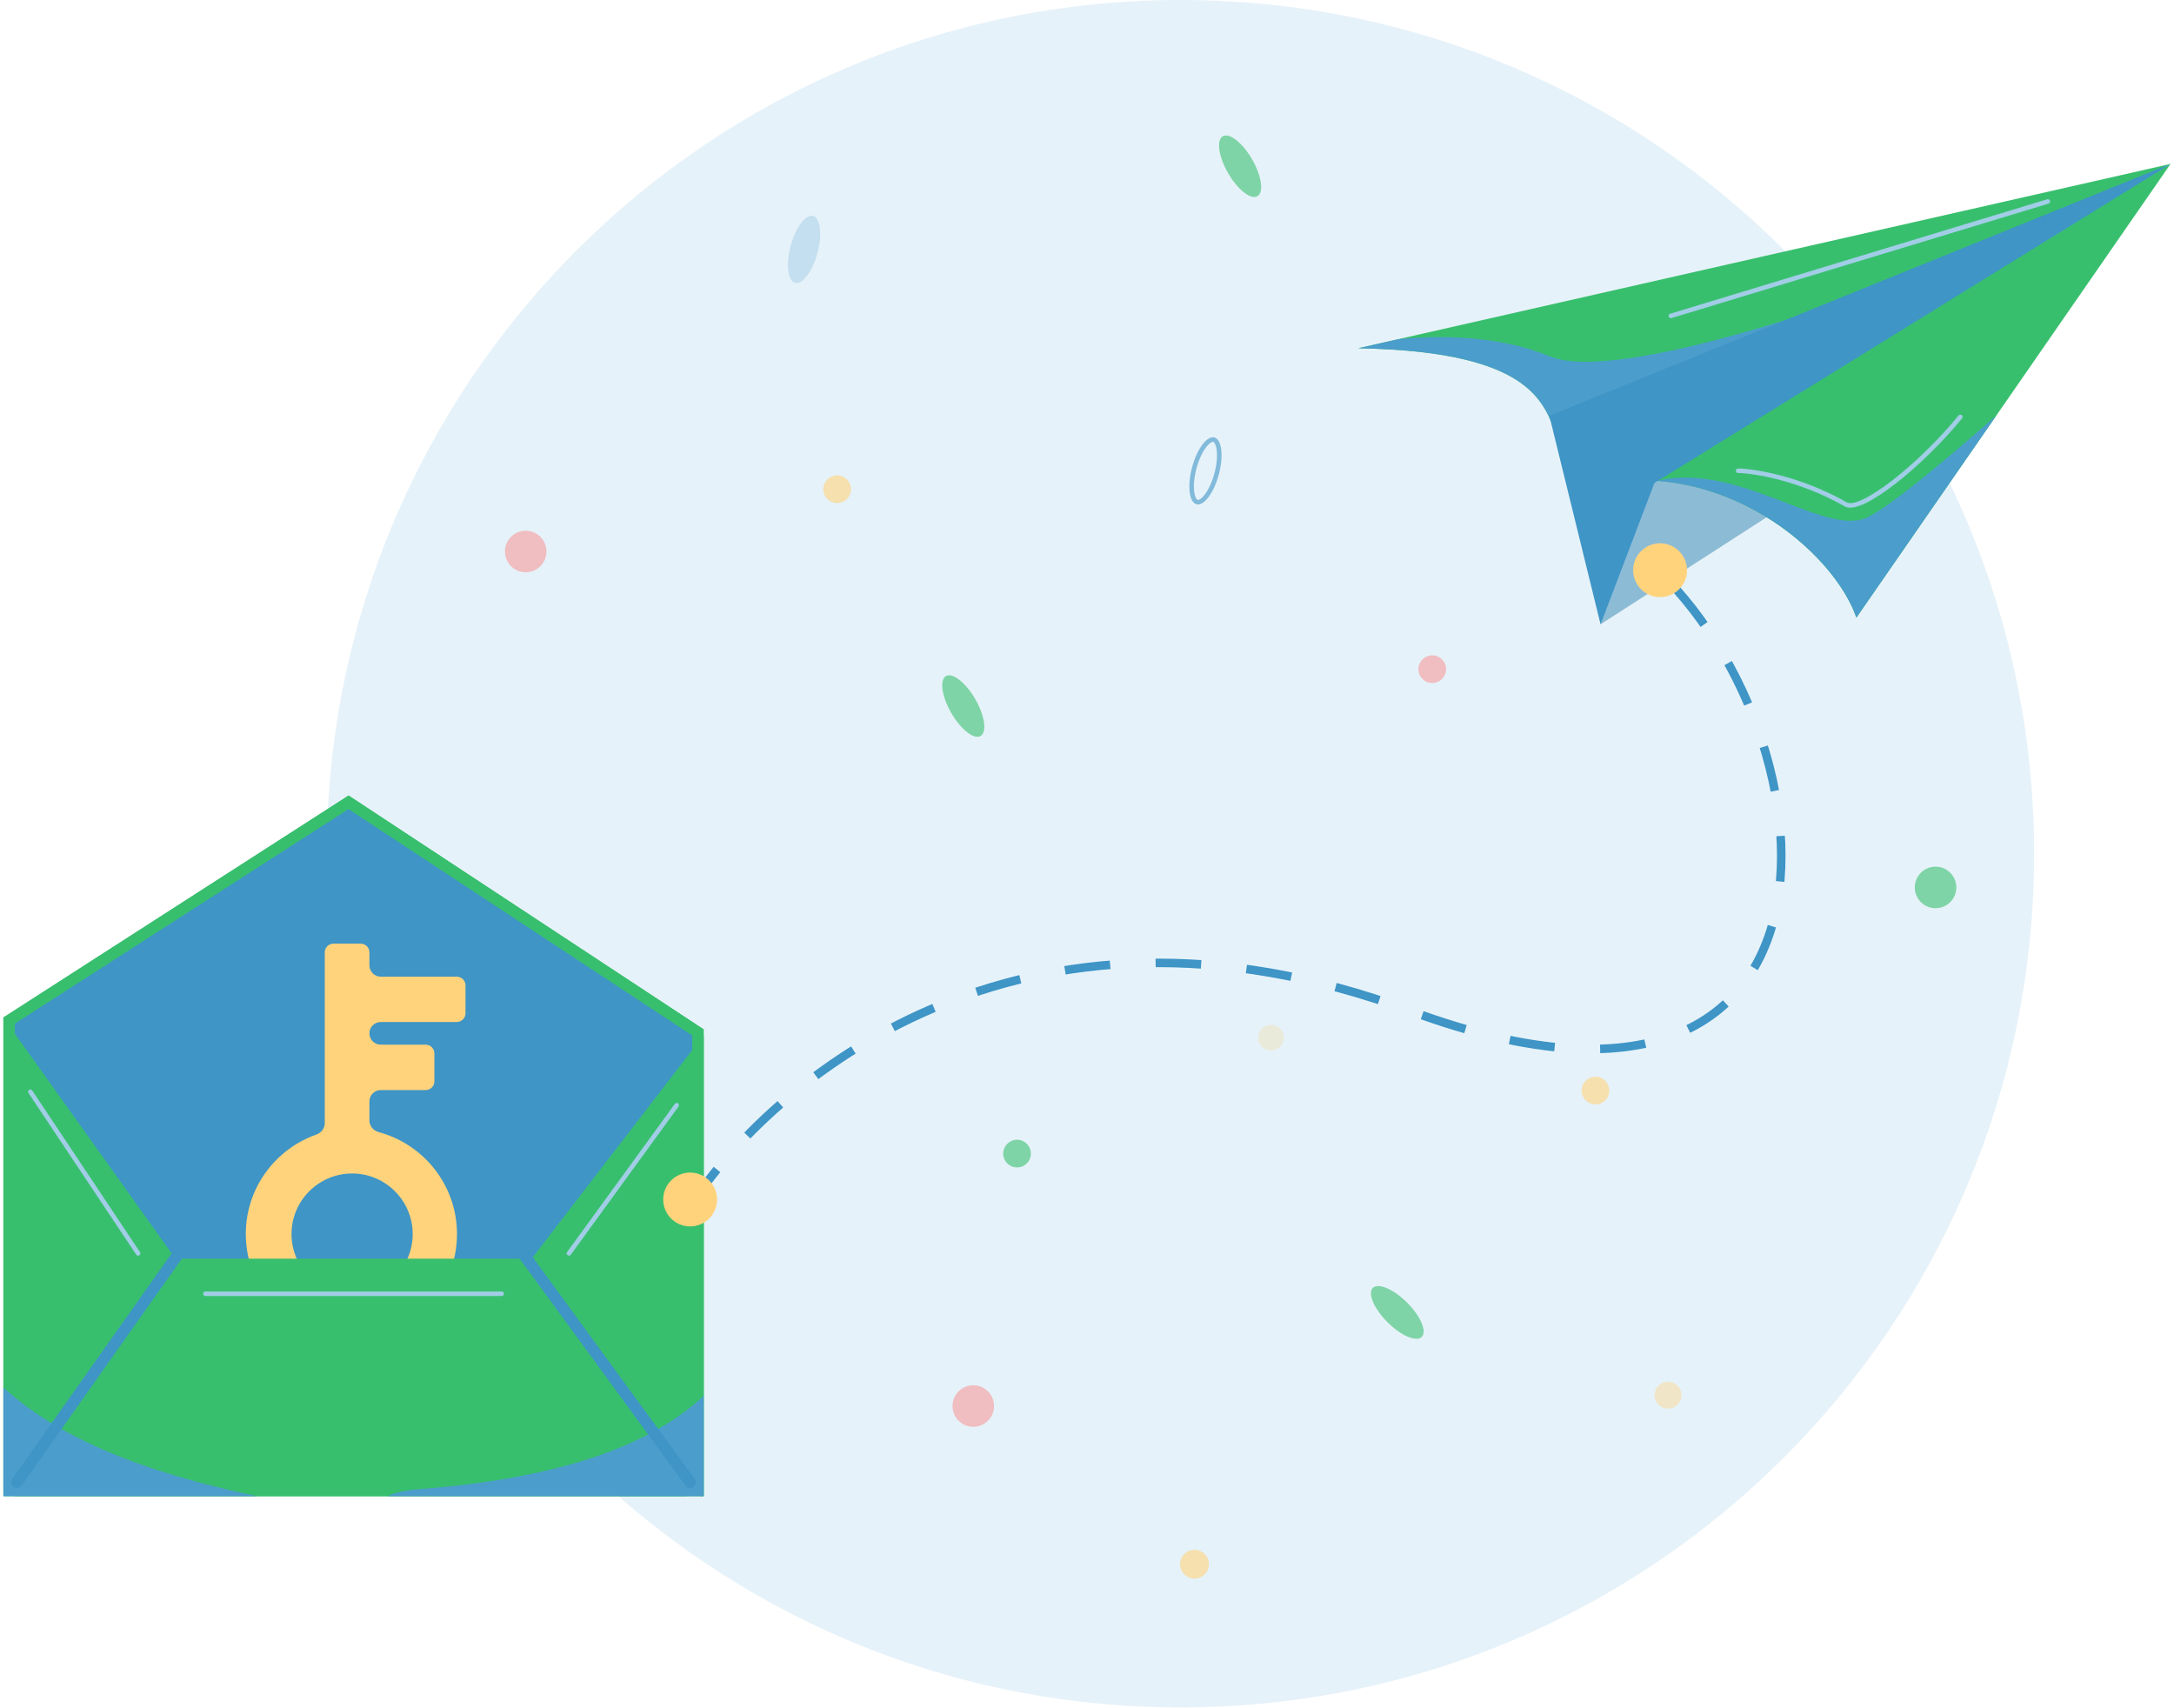
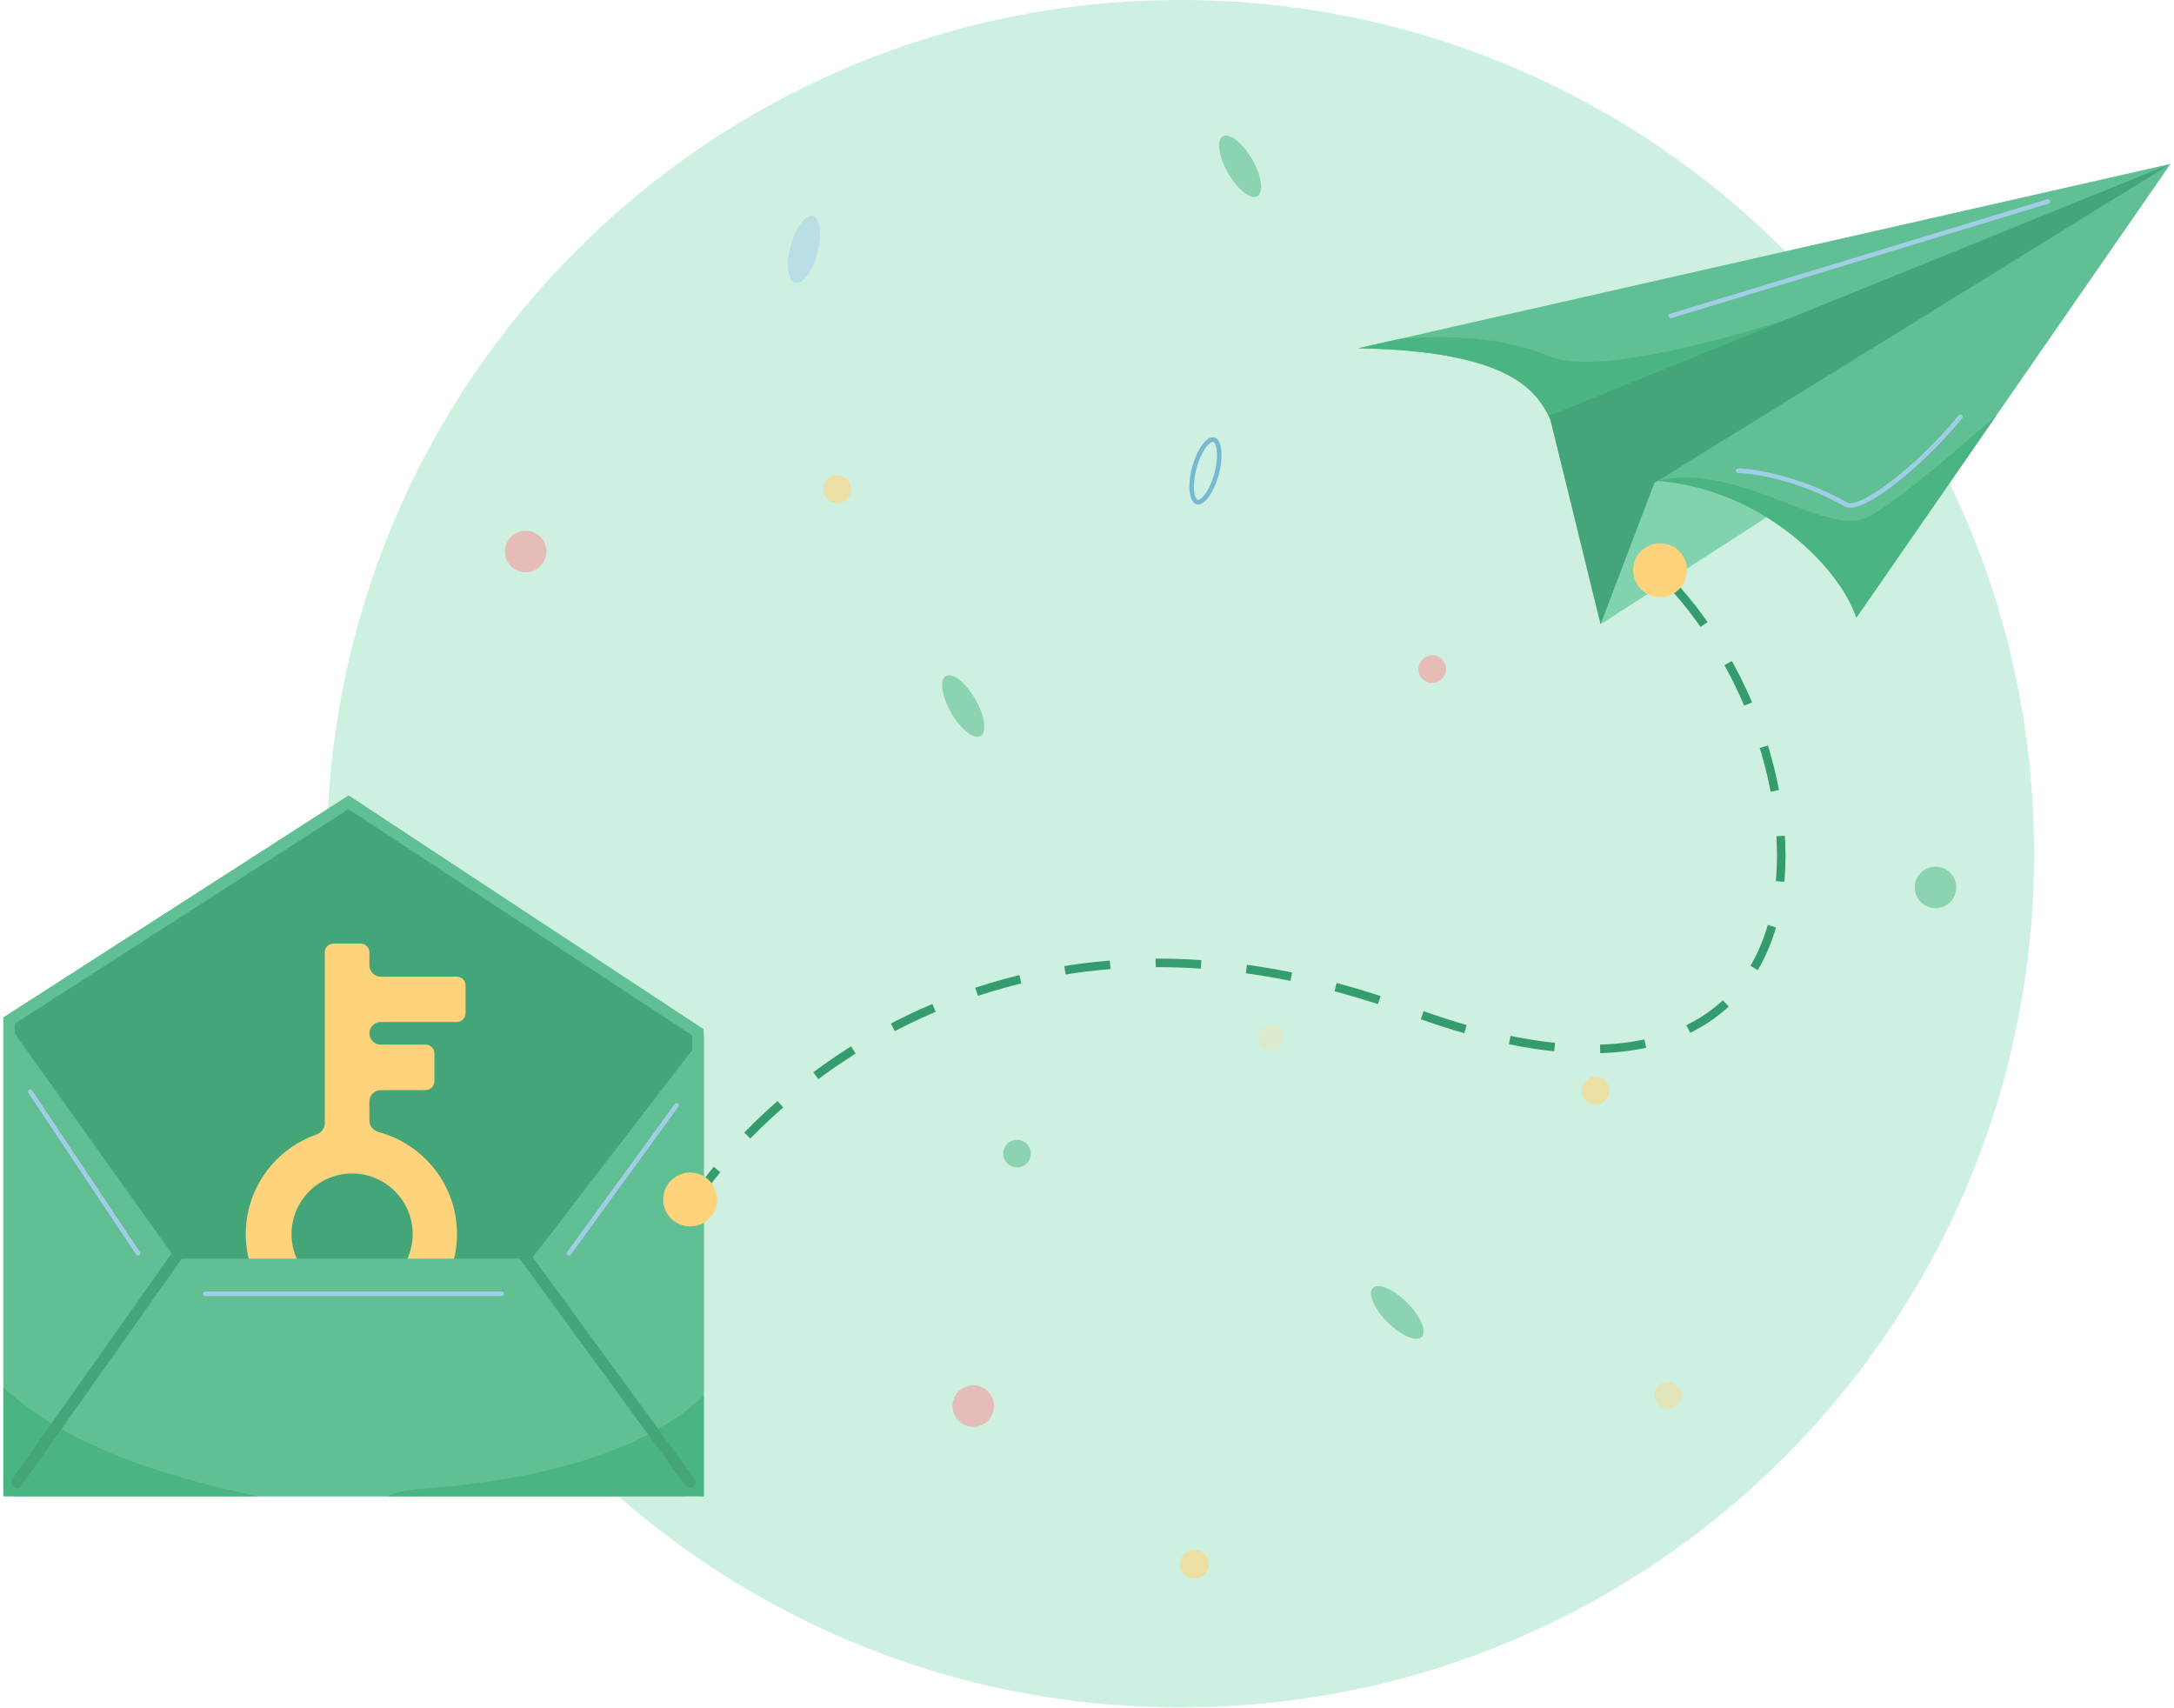
<svg xmlns="http://www.w3.org/2000/svg" width="191" height="150" viewBox="0 0 191 150" fill="none">
-   <circle cx="103.711" cy="75" r="75" fill="#E6F2F9" />
-   <circle opacity="0.4" cx="111.665" cy="91.165" r="1.136" transform="rotate(105 111.665 91.1645)" fill="#F0DFB0" />
-   <path d="M0.801 130.908V89.657L30.624 70.484L61.32 90.701V130.908H0.801Z" fill="#3E95C6" stroke="#38BF6E" />
-   <path d="M29.216 82.905C29.216 82.907 29.215 82.909 29.213 82.909C29.027 82.927 28.854 83.014 28.728 83.152C28.602 83.291 28.532 83.473 28.533 83.661L28.533 98.672C28.533 99.127 28.224 99.52 27.795 99.671C24.188 100.943 21.594 104.376 21.594 108.412C21.594 113.529 25.755 117.69 30.872 117.69C35.989 117.69 40.15 113.529 40.15 108.412C40.15 104.128 37.23 100.522 33.277 99.46C32.807 99.334 32.455 98.924 32.455 98.437L32.455 96.764C32.455 96.212 32.903 95.764 33.455 95.764L37.458 95.764C37.459 95.764 37.461 95.763 37.461 95.761C37.461 95.76 37.462 95.759 37.463 95.759C37.653 95.744 37.83 95.659 37.96 95.52C38.091 95.38 38.163 95.196 38.163 95.005C38.163 94.995 38.161 94.986 38.161 94.977C38.161 94.976 38.162 94.975 38.163 94.975C38.164 94.975 38.165 94.974 38.165 94.972L38.165 92.536C38.165 92.536 38.165 92.535 38.164 92.535C38.164 92.535 38.164 92.535 38.164 92.535C38.164 92.344 38.091 92.16 37.961 92.02C37.831 91.881 37.654 91.796 37.464 91.781C37.462 91.781 37.461 91.78 37.461 91.778C37.461 91.776 37.459 91.775 37.458 91.775L33.451 91.775C32.901 91.775 32.456 91.329 32.456 90.779C32.456 90.23 32.901 89.784 33.451 89.784L40.191 89.784C40.193 89.784 40.194 89.782 40.194 89.781C40.194 89.779 40.196 89.778 40.197 89.778C40.387 89.763 40.564 89.678 40.694 89.538C40.825 89.399 40.898 89.215 40.898 89.023L40.897 89.015L40.897 86.571L40.898 86.562C40.898 86.371 40.825 86.187 40.694 86.047C40.564 85.908 40.387 85.823 40.197 85.808C40.196 85.808 40.194 85.807 40.194 85.805C40.194 85.803 40.193 85.802 40.191 85.802L33.455 85.802C32.903 85.802 32.455 85.354 32.455 84.802L32.455 83.66C32.455 83.459 32.374 83.266 32.231 83.124C32.089 82.981 31.896 82.901 31.694 82.901L29.22 82.901C29.218 82.901 29.216 82.903 29.216 82.905ZM36.257 108.412C36.257 111.347 33.868 113.734 30.934 113.734C28 113.734 25.612 111.347 25.612 108.412C25.612 105.479 28 103.093 30.934 103.093C33.869 103.092 36.257 105.479 36.257 108.412Z" fill="#FFD37C" />
-   <path fill-rule="evenodd" clip-rule="evenodd" d="M15.978 110.574H45.633L60.337 131.445H1.274L15.978 110.574ZM15.08 110.112L0.301 89.406V131.089L15.08 110.112ZM61.56 131.445L46.786 110.476L61.82 90.944V131.445H61.56Z" fill="#38BF6E" />
-   <path d="M0.801 130.908V89.657L30.624 70.484L61.32 90.701V130.908H0.801Z" fill="#3E95C6" stroke="#38BF6E" />
-   <path d="M29.216 82.905C29.216 82.907 29.215 82.909 29.213 82.909C29.027 82.927 28.854 83.014 28.728 83.152C28.602 83.291 28.532 83.473 28.533 83.661L28.533 98.672C28.533 99.127 28.224 99.52 27.795 99.671C24.188 100.943 21.594 104.376 21.594 108.412C21.594 113.529 25.755 117.69 30.872 117.69C35.989 117.69 40.15 113.529 40.15 108.412C40.15 104.128 37.23 100.522 33.277 99.46C32.807 99.334 32.455 98.924 32.455 98.437L32.455 96.764C32.455 96.212 32.903 95.764 33.455 95.764L37.458 95.764C37.459 95.764 37.461 95.763 37.461 95.761C37.461 95.76 37.462 95.759 37.463 95.759C37.653 95.744 37.83 95.659 37.96 95.52C38.091 95.38 38.163 95.196 38.163 95.005C38.163 94.995 38.161 94.986 38.161 94.977C38.161 94.976 38.162 94.975 38.163 94.975C38.164 94.975 38.165 94.974 38.165 94.972L38.165 92.536C38.165 92.536 38.165 92.535 38.164 92.535C38.164 92.535 38.164 92.535 38.164 92.535C38.164 92.344 38.091 92.16 37.961 92.02C37.831 91.881 37.654 91.796 37.464 91.781C37.462 91.781 37.461 91.78 37.461 91.778C37.461 91.776 37.459 91.775 37.458 91.775L33.451 91.775C32.901 91.775 32.456 91.329 32.456 90.779C32.456 90.23 32.901 89.784 33.451 89.784L40.191 89.784C40.193 89.784 40.194 89.782 40.194 89.781C40.194 89.779 40.196 89.778 40.197 89.778C40.387 89.763 40.564 89.678 40.694 89.538C40.825 89.399 40.898 89.215 40.898 89.023L40.897 89.015L40.897 86.571L40.898 86.562C40.898 86.371 40.825 86.187 40.694 86.047C40.564 85.908 40.387 85.823 40.197 85.808C40.196 85.808 40.194 85.807 40.194 85.805C40.194 85.803 40.193 85.802 40.191 85.802L33.455 85.802C32.903 85.802 32.455 85.354 32.455 84.802L32.455 83.66C32.455 83.459 32.374 83.266 32.231 83.124C32.089 82.981 31.896 82.901 31.694 82.901L29.22 82.901C29.218 82.901 29.216 82.903 29.216 82.905ZM36.257 108.412C36.257 111.347 33.868 113.734 30.934 113.734C28 113.734 25.612 111.347 25.612 108.412C25.612 105.479 28 103.093 30.934 103.093C33.869 103.092 36.257 105.479 36.257 108.412Z" fill="#FFD37C" />
-   <path d="M15.411 110.574H46.71L61.82 90.944V131.445H0.301V89.406L15.411 110.574Z" fill="#38BF6E" />
-   <path d="M60.631 105.968C67.531 95.322 89.377 76.039 123.919 88.815C167.097 104.785 161.319 59.012 141.208 46.591" stroke="#3E95C6" stroke-width="0.75" stroke-dasharray="4 4" />
-   <path d="M119.327 30.596C135.566 30.872 135.619 36.02 136.927 38.498L150.276 35.169L190.699 14.397L119.327 30.596Z" fill="#38BF6E" />
-   <path d="M155.47 45.275L140.62 54.847L142.599 43.269L146.783 40.496L155.47 45.275Z" fill="#8CBBD5" />
+   <circle cx="103.711" cy="75" r="75" fill="#CEF0E1" />
+   <circle opacity="0.4" cx="111.665" cy="91.164" r="1.136" transform="rotate(105 111.665 91.1644)" fill="#F0DFB0" />
+   <path d="M0.801 130.907V89.657L30.624 70.484L61.32 90.701V130.907H0.801Z" fill="#3E95C6" stroke="#60BF93" />
+   <path d="M29.216 82.905C29.216 82.907 29.215 82.908 29.213 82.909C29.027 82.927 28.854 83.013 28.728 83.151C28.602 83.291 28.532 83.473 28.533 83.661L28.533 98.672C28.533 99.127 28.224 99.519 27.795 99.671C24.188 100.942 21.594 104.375 21.594 108.412C21.594 113.528 25.755 117.69 30.872 117.69C35.989 117.69 40.15 113.528 40.15 108.412C40.15 104.127 37.23 100.522 33.277 99.46C32.807 99.334 32.455 98.924 32.455 98.437L32.455 96.764C32.455 96.212 32.903 95.764 33.455 95.764L37.458 95.764C37.459 95.764 37.461 95.763 37.461 95.761C37.461 95.76 37.462 95.758 37.463 95.758C37.653 95.744 37.83 95.659 37.96 95.519C38.091 95.379 38.163 95.195 38.163 95.004C38.163 94.995 38.161 94.986 38.161 94.976C38.161 94.975 38.162 94.974 38.163 94.974C38.164 94.974 38.165 94.973 38.165 94.972L38.165 92.535C38.165 92.535 38.165 92.535 38.164 92.535C38.164 92.535 38.164 92.535 38.164 92.534C38.164 92.343 38.091 92.159 37.961 92.019C37.831 91.88 37.654 91.795 37.464 91.781C37.462 91.781 37.461 91.779 37.461 91.778C37.461 91.776 37.459 91.774 37.458 91.774L33.451 91.774C32.901 91.774 32.456 91.329 32.456 90.779C32.456 90.229 32.901 89.783 33.451 89.783L40.191 89.783C40.193 89.783 40.194 89.782 40.194 89.78C40.194 89.779 40.196 89.777 40.197 89.777C40.387 89.763 40.564 89.677 40.694 89.538C40.825 89.398 40.898 89.214 40.898 89.023L40.897 89.014L40.897 86.57L40.898 86.562C40.898 86.371 40.825 86.187 40.694 86.047C40.564 85.908 40.387 85.822 40.197 85.808C40.196 85.808 40.194 85.806 40.194 85.805C40.194 85.803 40.193 85.801 40.191 85.801L33.455 85.801C32.903 85.801 32.455 85.354 32.455 84.801L32.455 83.66C32.455 83.459 32.374 83.265 32.231 83.123C32.089 82.981 31.896 82.9 31.694 82.9L29.22 82.901C29.218 82.901 29.216 82.903 29.216 82.905ZM36.257 108.412C36.257 111.346 33.868 113.734 30.934 113.734C28 113.734 25.612 111.346 25.612 108.412C25.612 105.478 28 103.092 30.934 103.092C33.869 103.092 36.257 105.478 36.257 108.412Z" fill="#FFD37C" />
+   <path fill-rule="evenodd" clip-rule="evenodd" d="M15.978 110.574H45.633L60.337 131.444H1.274L15.978 110.574ZM15.08 110.111L0.301 89.406V131.089L15.08 110.111ZM61.56 131.444L46.786 110.475L61.82 90.944V131.444H61.56Z" fill="#60BF93" />
+   <path d="M0.801 130.907V89.657L30.624 70.484L61.32 90.701V130.907H0.801Z" fill="#44A678" stroke="#60BF93" />
+   <path d="M29.216 82.905C29.216 82.907 29.215 82.908 29.213 82.909C29.027 82.927 28.854 83.013 28.728 83.151C28.602 83.291 28.532 83.473 28.533 83.661L28.533 98.672C28.533 99.127 28.224 99.519 27.795 99.671C24.188 100.942 21.594 104.375 21.594 108.412C21.594 113.528 25.755 117.69 30.872 117.69C35.989 117.69 40.15 113.528 40.15 108.412C40.15 104.127 37.23 100.522 33.277 99.46C32.807 99.334 32.455 98.924 32.455 98.437L32.455 96.764C32.455 96.212 32.903 95.764 33.455 95.764L37.458 95.764C37.459 95.764 37.461 95.763 37.461 95.761C37.461 95.76 37.462 95.758 37.463 95.758C37.653 95.744 37.83 95.659 37.96 95.519C38.091 95.379 38.163 95.195 38.163 95.004C38.163 94.995 38.161 94.986 38.161 94.976C38.161 94.975 38.162 94.974 38.163 94.974C38.164 94.974 38.165 94.973 38.165 94.972L38.165 92.535C38.165 92.535 38.165 92.535 38.164 92.535C38.164 92.535 38.164 92.535 38.164 92.534C38.164 92.343 38.091 92.159 37.961 92.019C37.831 91.88 37.654 91.795 37.464 91.781C37.462 91.781 37.461 91.779 37.461 91.778C37.461 91.776 37.459 91.774 37.458 91.774L33.451 91.774C32.901 91.774 32.456 91.329 32.456 90.779C32.456 90.229 32.901 89.783 33.451 89.783L40.191 89.783C40.193 89.783 40.194 89.782 40.194 89.78C40.194 89.779 40.196 89.777 40.197 89.777C40.387 89.763 40.564 89.677 40.694 89.538C40.825 89.398 40.898 89.214 40.898 89.023L40.897 89.014L40.897 86.57L40.898 86.562C40.898 86.371 40.825 86.187 40.694 86.047C40.564 85.908 40.387 85.822 40.197 85.808C40.196 85.808 40.194 85.806 40.194 85.805C40.194 85.803 40.193 85.801 40.191 85.801L33.455 85.801C32.903 85.801 32.455 85.354 32.455 84.801L32.455 83.66C32.455 83.459 32.374 83.265 32.231 83.123C32.089 82.981 31.896 82.9 31.694 82.9L29.22 82.901C29.218 82.901 29.216 82.903 29.216 82.905ZM36.257 108.412C36.257 111.346 33.868 113.734 30.934 113.734C28 113.734 25.612 111.346 25.612 108.412C25.612 105.478 28 103.092 30.934 103.092C33.869 103.092 36.257 105.478 36.257 108.412Z" fill="#FFD37C" />
+   <path d="M15.411 110.574H46.71L61.82 90.944V131.444H0.301V89.406L15.411 110.574Z" fill="#60BF93" />
+   <path d="M60.631 105.968C67.531 95.322 89.377 76.039 123.919 88.815C167.097 104.785 161.319 59.012 141.208 46.591" stroke="#359C6D" stroke-width="0.75" stroke-dasharray="4 4" />
+   <path d="M119.327 30.596C135.566 30.872 135.619 36.02 136.927 38.498L150.276 35.169L190.699 14.397L119.327 30.596Z" fill="#60BF93" />
+   <path d="M155.47 45.275L140.62 54.847L142.599 43.269L146.783 40.496L155.47 45.275Z" fill="#81D3AD" />
  <path d="M18.047 113.657H44.072" stroke="#A1CDE6" stroke-width="0.4" stroke-linecap="round" />
-   <path d="M139.7 42.681C151.266 40.06 161.062 48.412 163.096 54.256L190.699 14.397L139.7 42.681Z" fill="#38BF6E" />
-   <path fill-rule="evenodd" clip-rule="evenodd" d="M175.391 36.505C170.531 40.764 165.791 44.707 163.946 45.498C162.257 46.221 159.782 45.272 156.92 44.176C153.466 42.852 149.449 41.313 145.576 42.241C154.457 42.905 161.42 49.434 163.098 54.256L175.391 36.505Z" fill="#4B9DCB" />
-   <path fill-rule="evenodd" clip-rule="evenodd" d="M122.844 29.799C127.16 29.386 132.005 29.596 136.148 31.302C142.037 33.727 163.078 26.579 180.66 19.557L150.279 35.169L136.93 38.498C136.779 38.213 136.645 37.892 136.501 37.547C135.395 34.899 133.7 30.84 119.33 30.596L122.844 29.799Z" fill="#4B9DCB" />
-   <path d="M140.62 54.848L145.352 42.426L190.7 14.398L136.121 36.524L140.62 54.848Z" fill="#3E95C6" />
-   <path d="M12.131 110.109L2.667 95.913" stroke="#A1CDE6" stroke-width="0.4" stroke-linecap="round" />
-   <path d="M49.986 110.109L59.45 97.096" stroke="#A1CDE6" stroke-width="0.4" stroke-linecap="round" />
+   <path d="M139.7 42.681C151.266 40.06 161.062 48.411 163.096 54.255L190.699 14.397L139.7 42.681Z" fill="#60BF93" />
+   <path fill-rule="evenodd" clip-rule="evenodd" d="M175.391 36.505C170.531 40.764 165.791 44.707 163.946 45.497C162.257 46.221 159.782 45.272 156.92 44.176C153.466 42.852 149.449 41.313 145.576 42.24C154.457 42.905 161.42 49.434 163.098 54.255L175.391 36.505Z" fill="#4BB483" />
+   <path fill-rule="evenodd" clip-rule="evenodd" d="M122.844 29.799C127.16 29.386 132.005 29.596 136.148 31.302C142.037 33.727 163.078 26.578 180.66 19.557L150.279 35.169L136.93 38.498C136.779 38.212 136.645 37.892 136.501 37.547C135.395 34.899 133.7 30.84 119.33 30.596L122.844 29.799Z" fill="#4BB483" />
+   <path d="M140.62 54.847L145.352 42.426L190.7 14.397L136.121 36.524L140.62 54.847Z" fill="#44A678" />
+   <path d="M12.131 110.108L2.667 95.913" stroke="#A1CDE6" stroke-width="0.4" stroke-linecap="round" />
+   <path d="M49.986 110.108L59.45 97.096" stroke="#A1CDE6" stroke-width="0.4" stroke-linecap="round" />
  <circle cx="60.633" cy="105.377" r="2.366" fill="#FFD37C" />
  <circle cx="145.848" cy="50.093" r="2.366" fill="#FFD37C" />
-   <path fill-rule="evenodd" clip-rule="evenodd" d="M61.82 122.628V131.444H34.057C34.655 131.135 35.588 130.917 36.972 130.81C51.047 129.728 58.076 126.149 61.82 122.628Z" fill="#4B9DCB" />
-   <path fill-rule="evenodd" clip-rule="evenodd" d="M22.605 131.444H0.301V121.89C5.938 127.077 14.63 129.766 22.605 131.444Z" fill="#4B9DCB" />
-   <path d="M45.415 109.4L60.631 130.219" stroke="#3E95C6" stroke-linecap="round" />
-   <path d="M16.192 109.4L1.482 130.219" stroke="#3E95C6" stroke-linecap="round" />
+   <path fill-rule="evenodd" clip-rule="evenodd" d="M61.82 122.628V131.444H34.057C34.655 131.135 35.588 130.917 36.972 130.81C51.047 129.728 58.076 126.149 61.82 122.628Z" fill="#4BB483" />
+   <path fill-rule="evenodd" clip-rule="evenodd" d="M22.605 131.444H0.301V121.89C5.938 127.077 14.63 129.766 22.605 131.444Z" fill="#4BB483" />
+   <path d="M45.415 109.4L60.631 130.219" stroke="#44A678" stroke-linecap="round" />
+   <path d="M16.192 109.4L1.482 130.219" stroke="#44A678" stroke-linecap="round" />
  <path d="M146.793 27.753L179.916 17.698" stroke="#A1CDE6" stroke-width="0.4" stroke-linecap="round" />
  <path d="M172.228 36.626C168.679 40.963 163.472 45.057 162.173 44.315C158.032 41.949 153.892 41.357 152.709 41.357" stroke="#A1CDE6" stroke-width="0.4" stroke-linecap="round" />
  <circle opacity="0.4" cx="146.546" cy="122.57" r="1.183" transform="rotate(-15 146.546 122.57)" fill="#FFD37C" />
-   <circle opacity="0.6" cx="46.187" cy="48.45" r="1.824" fill="#F69A9A" />
+   <circle opacity="0.6" cx="46.187" cy="48.451" r="1.824" fill="#F69A9A" />
  <circle opacity="0.6" cx="85.509" cy="123.522" r="1.824" transform="rotate(-15 85.5093 123.522)" fill="#F69A9A" />
  <circle opacity="0.6" cx="125.831" cy="58.786" r="1.216" fill="#F69A9A" />
-   <circle opacity="0.6" cx="170.051" cy="77.96" r="1.824" fill="#38BF6E" />
-   <circle opacity="0.6" cx="140.171" cy="95.807" r="1.216" transform="rotate(105 140.171 95.8074)" fill="#FFD37C" />
+   <circle opacity="0.6" cx="170.051" cy="77.961" r="1.824" fill="#60BF93" />
+   <circle opacity="0.6" cx="140.171" cy="95.808" r="1.216" transform="rotate(105 140.171 95.8076)" fill="#FFD37C" />
  <circle opacity="0.6" cx="73.548" cy="42.979" r="1.216" fill="#FFD37C" />
  <circle opacity="0.6" cx="104.945" cy="137.419" r="1.266" transform="rotate(-15 104.945 137.419)" fill="#FFD37C" />
-   <circle opacity="0.6" cx="89.353" cy="101.345" r="1.216" fill="#38BF6E" />
-   <ellipse opacity="0.6" rx="1.216" ry="3.04" transform="matrix(0.965926 0.258819 0.258819 -0.965926 70.643 21.9105)" fill="#ADD2E7" />
-   <path opacity="0.6" d="M106.888 41.629C107.1 40.836 107.161 40.093 107.095 39.536C107.062 39.257 106.998 39.035 106.913 38.878C106.828 38.722 106.734 38.647 106.642 38.623C106.55 38.598 106.43 38.615 106.279 38.708C106.128 38.801 105.961 38.962 105.793 39.187C105.456 39.636 105.138 40.31 104.925 41.103C104.713 41.895 104.652 42.639 104.718 43.196C104.752 43.475 104.816 43.697 104.9 43.854C104.985 44.01 105.08 44.084 105.172 44.109C105.264 44.134 105.383 44.117 105.534 44.024C105.686 43.93 105.852 43.77 106.021 43.545C106.357 43.096 106.676 42.421 106.888 41.629Z" stroke="#3E95C6" stroke-width="0.4" />
-   <ellipse opacity="0.6" rx="1.216" ry="3.04" transform="matrix(0.866025 -0.5 -0.5 -0.866025 84.6288 62.0268)" fill="#38BF6E" />
-   <ellipse opacity="0.6" rx="1.216" ry="3.04" transform="matrix(0.866025 -0.5 -0.5 -0.866025 108.951 14.6042)" fill="#38BF6E" />
-   <ellipse opacity="0.6" rx="1.216" ry="3.04" transform="matrix(0.707107 -0.707107 -0.707107 -0.707107 122.761 115.298)" fill="#38BF6E" />
+   <circle opacity="0.6" cx="89.353" cy="101.345" r="1.216" fill="#60BF93" />
+   <ellipse opacity="0.6" rx="1.216" ry="3.04" transform="matrix(0.965926 0.258819 0.258819 -0.965926 70.643 21.9106)" fill="#ADD2E7" />
+   <path opacity="0.6" d="M106.888 41.629C107.1 40.837 107.161 40.093 107.095 39.536C107.062 39.257 106.998 39.035 106.913 38.878C106.828 38.722 106.734 38.648 106.642 38.623C106.55 38.598 106.43 38.615 106.279 38.708C106.128 38.802 105.961 38.962 105.793 39.187C105.456 39.637 105.138 40.311 104.925 41.103C104.713 41.896 104.652 42.639 104.718 43.196C104.752 43.475 104.816 43.697 104.9 43.854C104.985 44.01 105.08 44.085 105.172 44.109C105.264 44.134 105.383 44.117 105.534 44.024C105.686 43.931 105.852 43.77 106.021 43.545C106.357 43.096 106.676 42.422 106.888 41.629Z" stroke="#3E95C6" stroke-width="0.4" />
+   <ellipse opacity="0.6" rx="1.216" ry="3.04" transform="matrix(0.866025 -0.5 -0.5 -0.866025 84.6288 62.027)" fill="#60BF93" />
+   <ellipse opacity="0.6" rx="1.216" ry="3.04" transform="matrix(0.866025 -0.5 -0.5 -0.866025 108.951 14.6046)" fill="#60BF93" />
+   <ellipse opacity="0.6" rx="1.216" ry="3.04" transform="matrix(0.707107 -0.707107 -0.707107 -0.707107 122.761 115.298)" fill="#60BF93" />
</svg>
